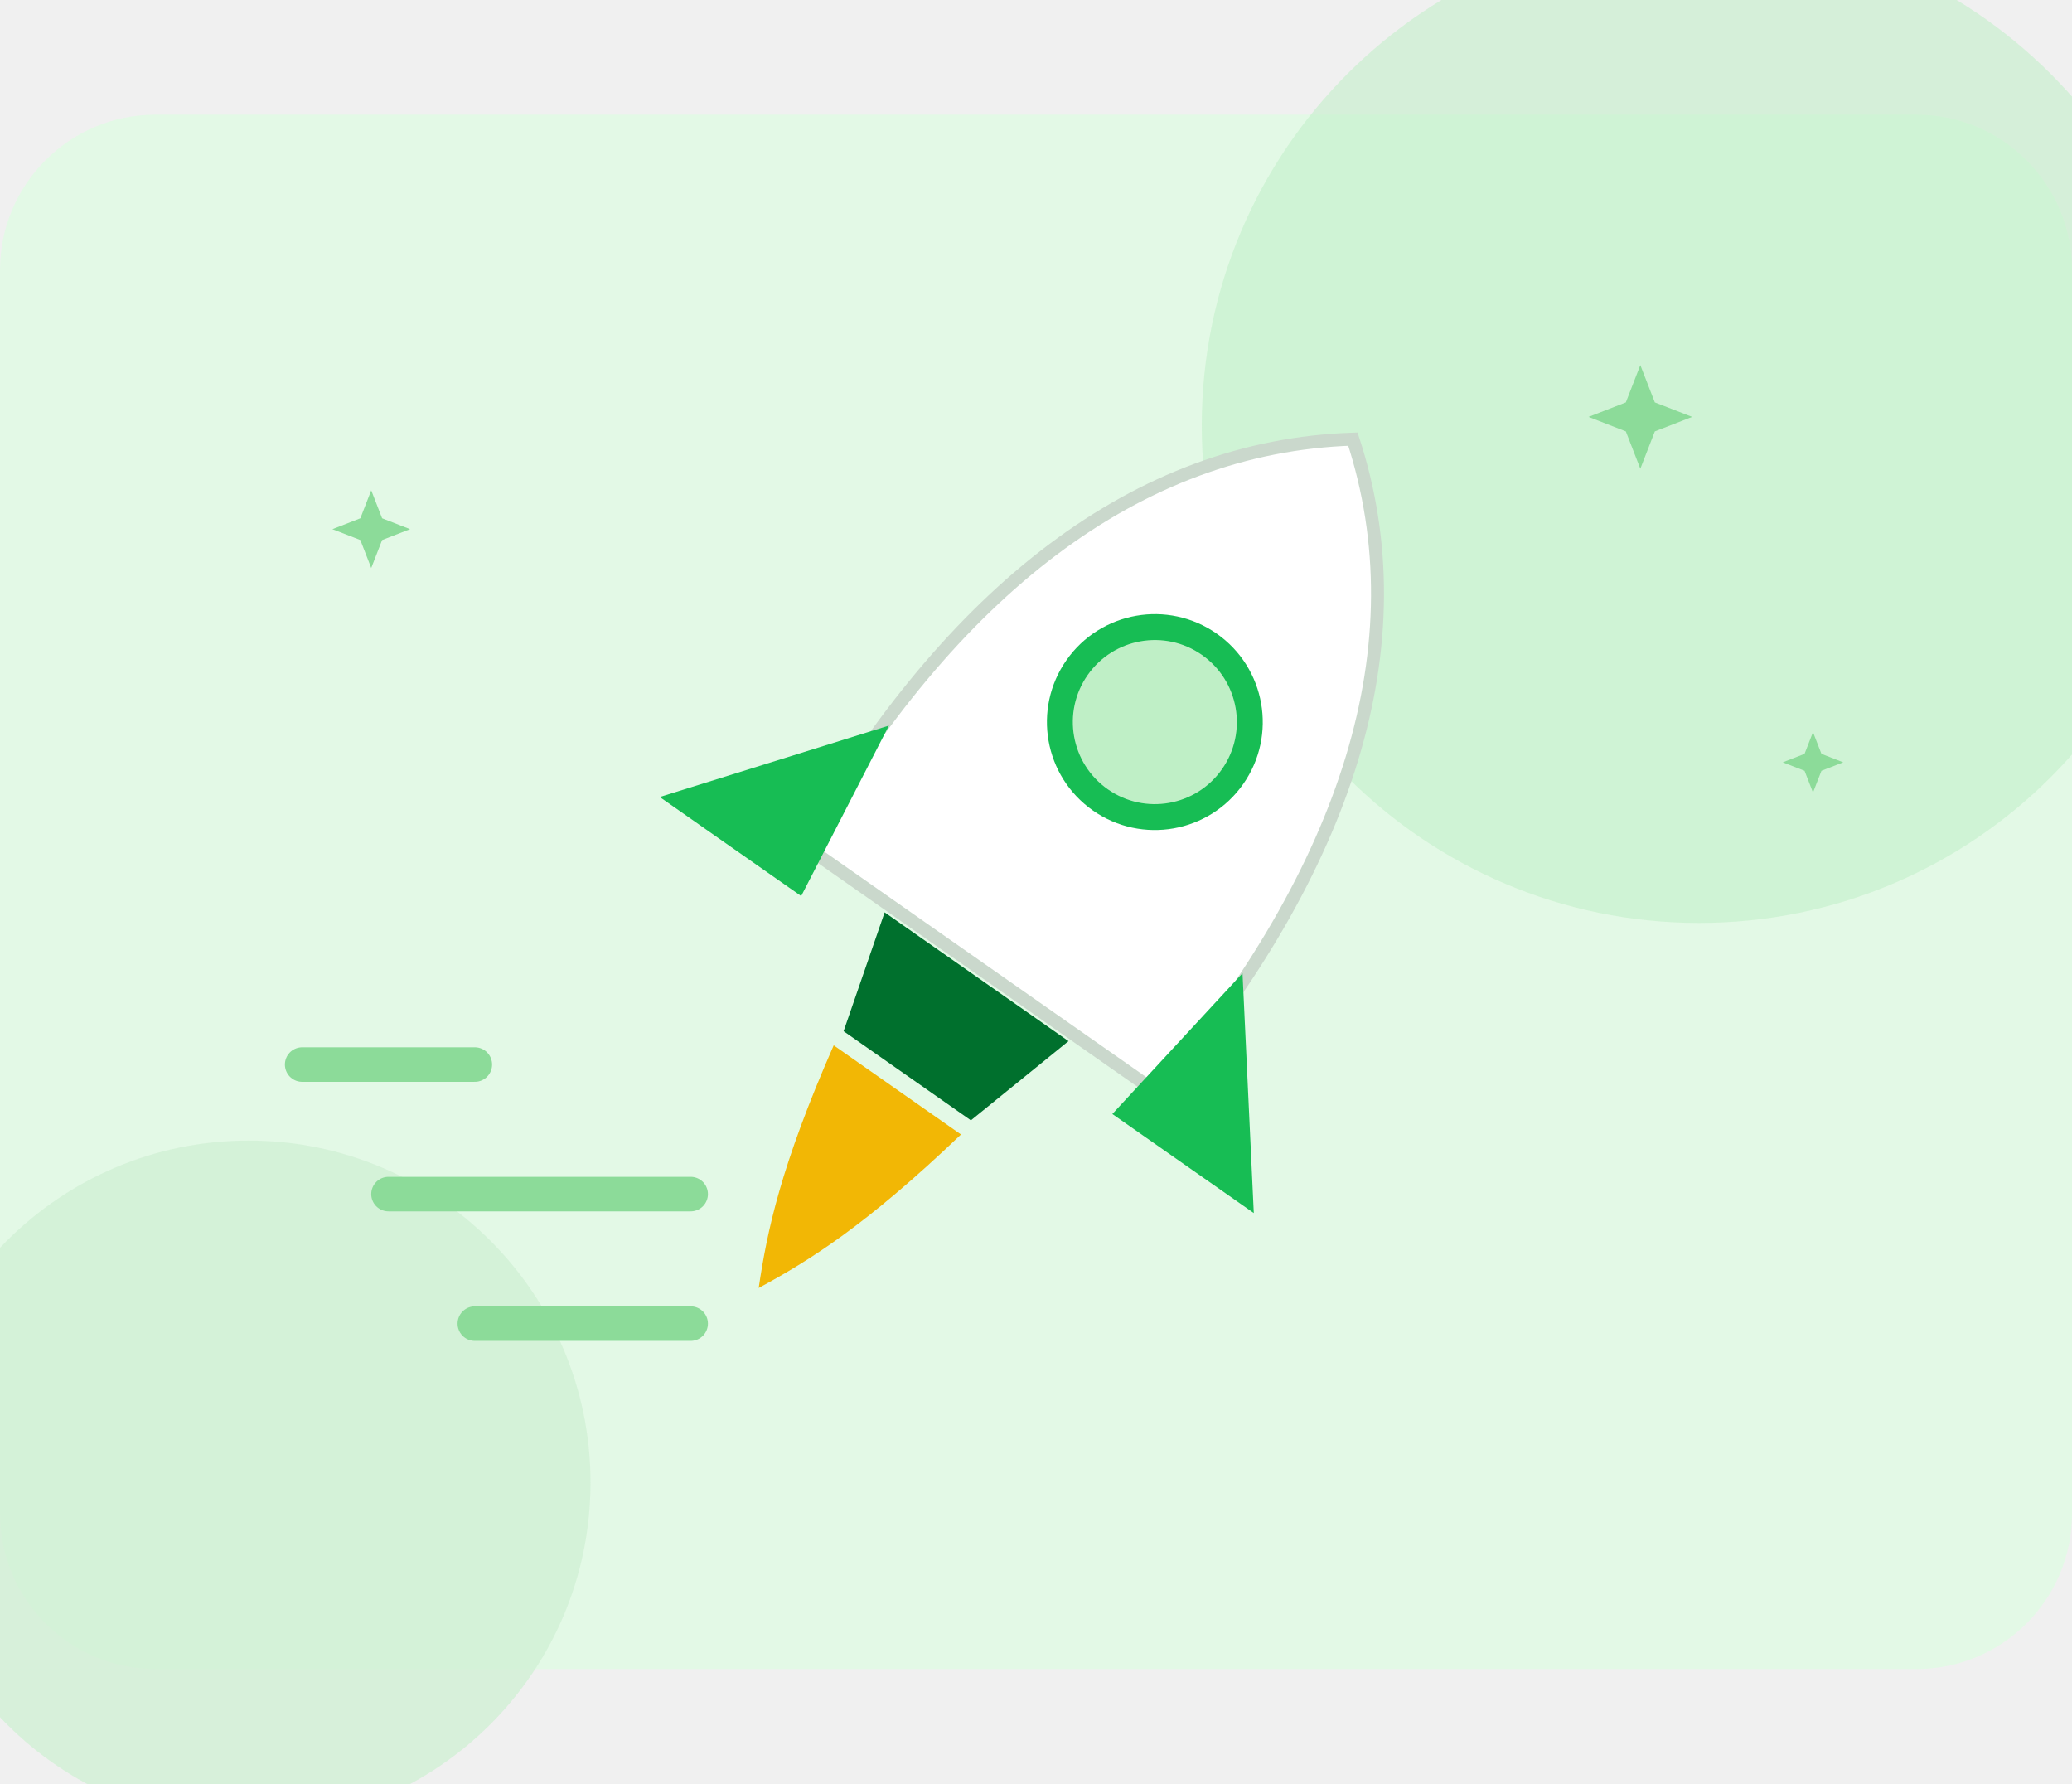
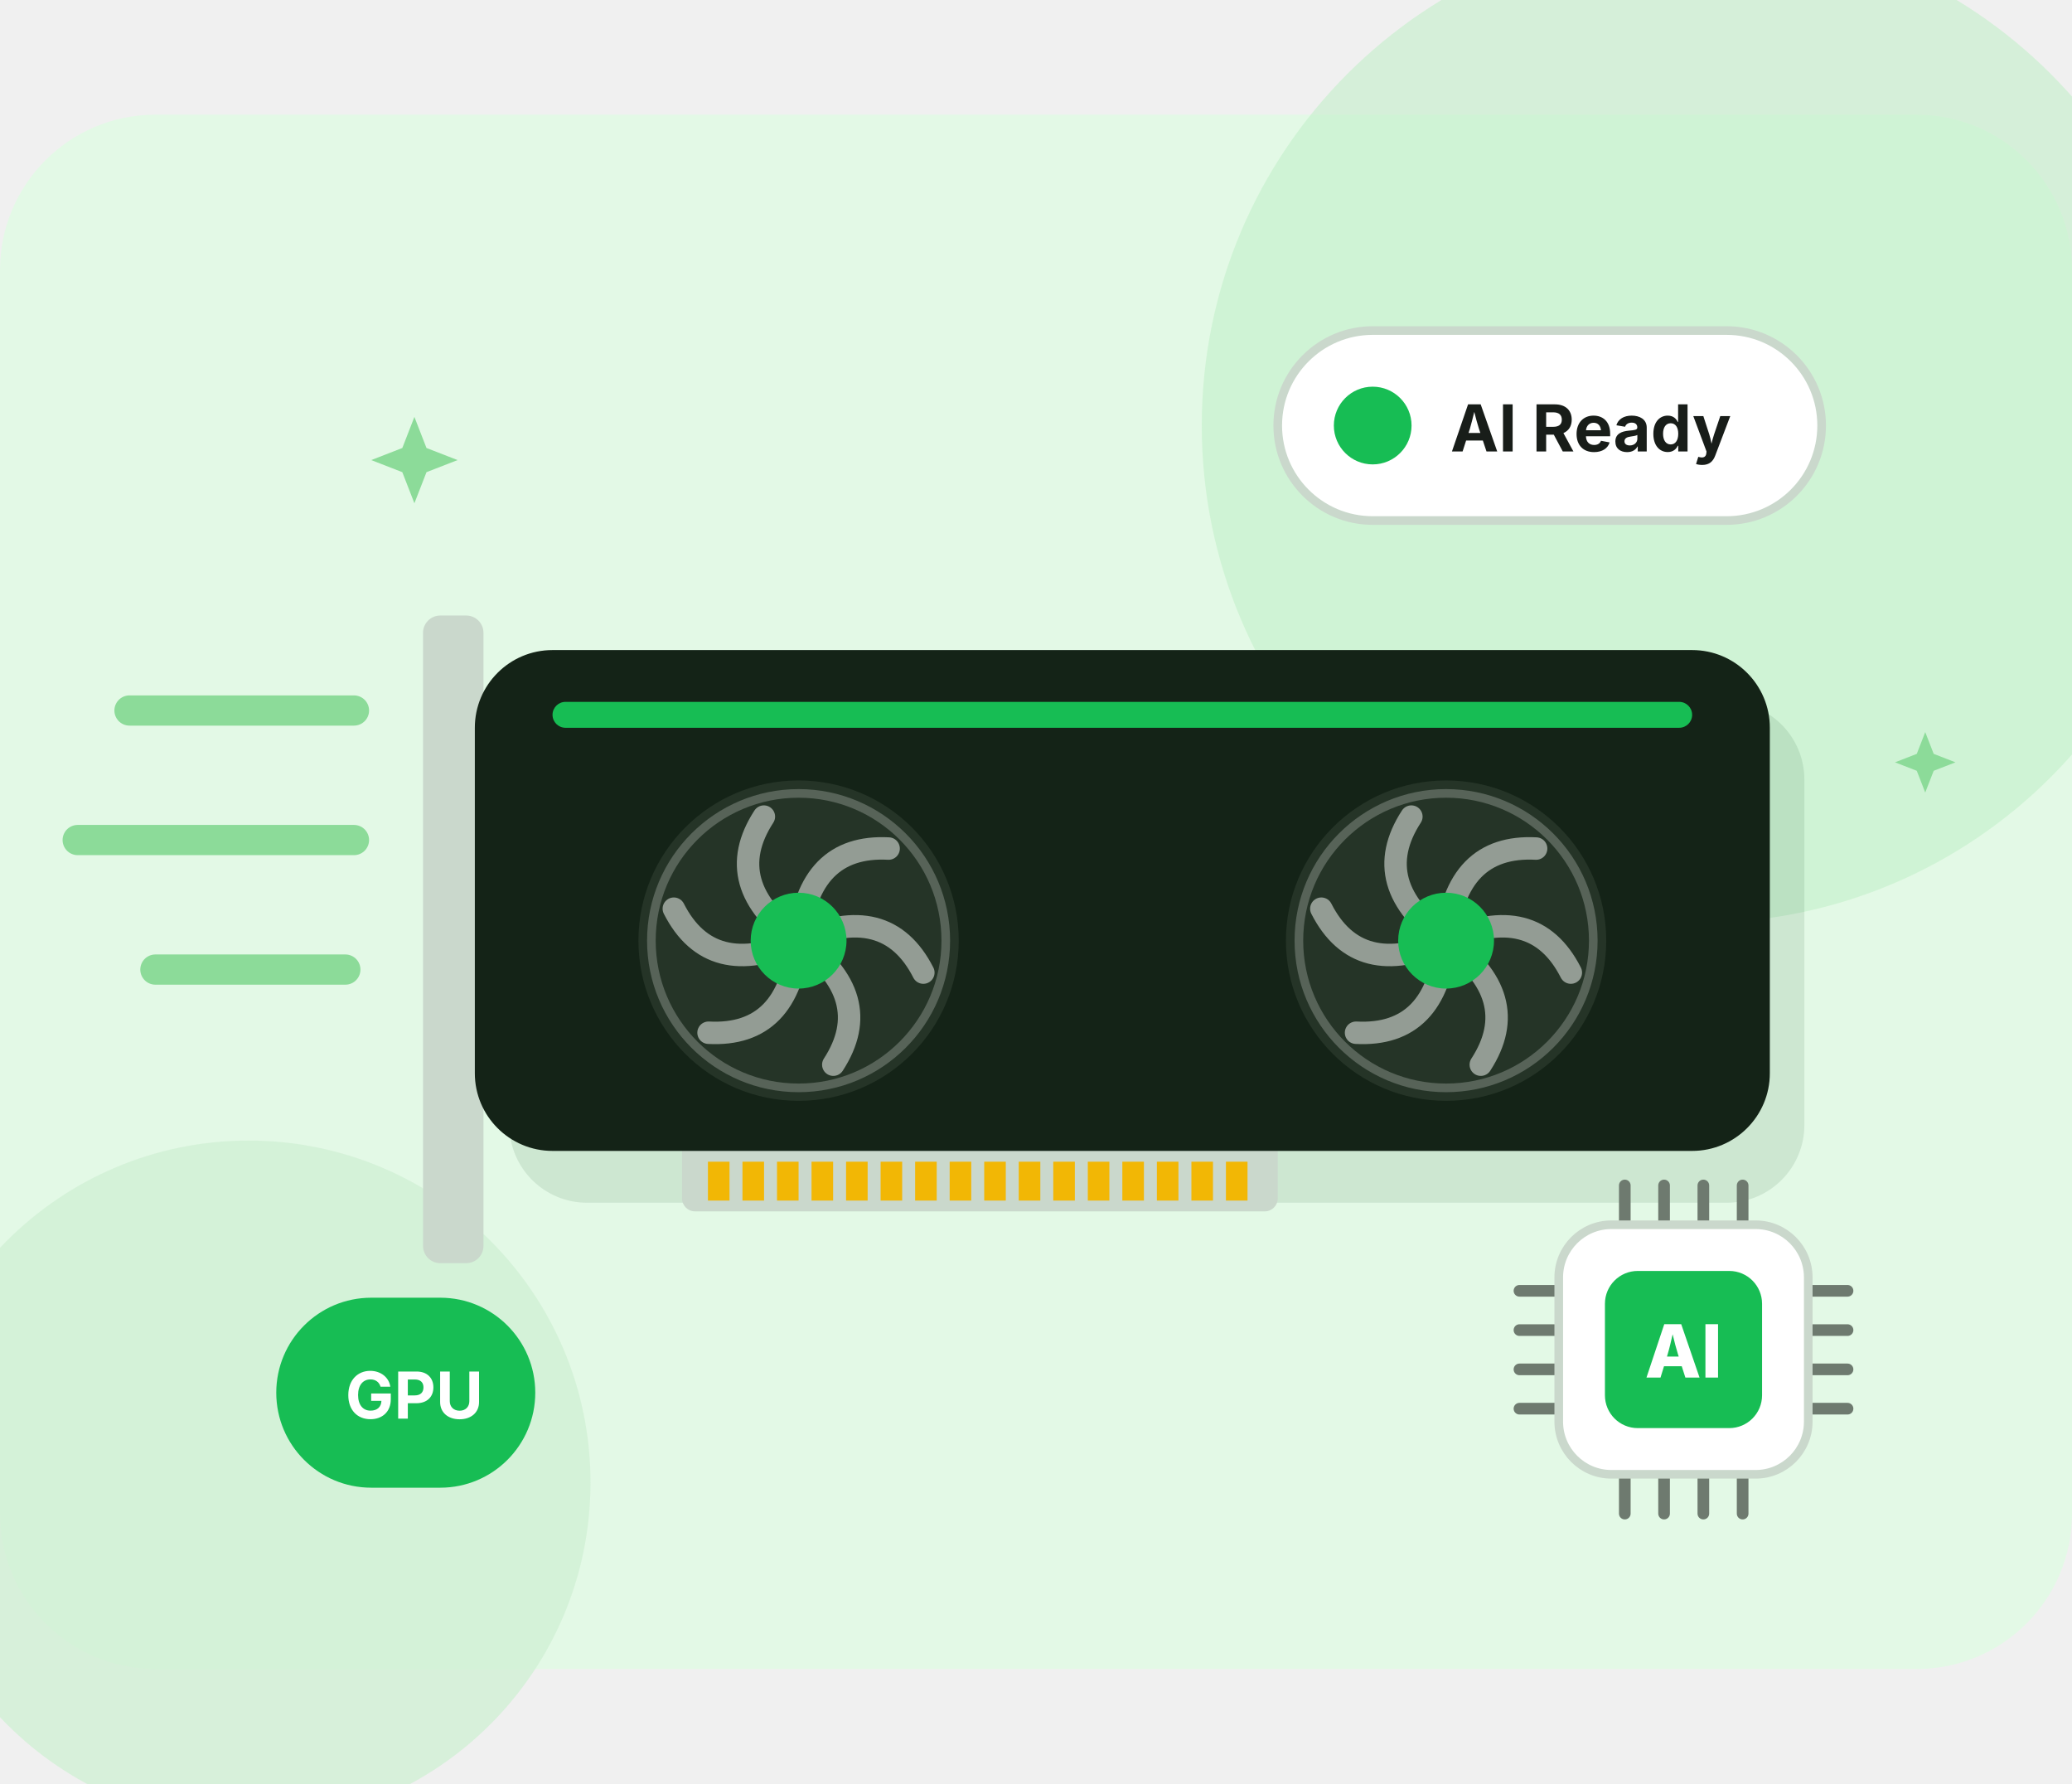
<svg xmlns="http://www.w3.org/2000/svg" width="488" height="420" viewBox="0 0 480 360" preserveAspectRatio="xMidYMid meet" role="img" aria-hidden="true">
  <rect x="0" y="0" width="480" height="360" rx="36" fill="#E3F9E6" />
  <circle cx="393.6" cy="72" r="115.2" fill="#BFEFC6" opacity=".55" />
  <circle cx="57.6" cy="316.8" r="79.2" fill="#D1F0D5" opacity=".8" />
-   <g transform="rotate(35 240 180)">
-     <path d="M240 52c40 30 56 82 50 150h-100c-6-68 10-120 50-150z" fill="#FFFFFF" stroke="#CAD8CC" stroke-width="3" />
-     <circle cx="240" cy="132" r="22" fill="#BFEFC6" stroke="#17BD54" stroke-width="6" />
-     <path d="M190 168l-34 44h40zM290 168l34 44h-40z" fill="#17BD54" />
-     <path d="M214 204h52l-8 28h-36z" fill="#00702D" />
-     <path d="M222 236c6 30 12 44 18 56 6-12 12-26 18-56z" fill="#F2B705" />
+   <path d="M30 138h52" stroke="#8CDB99" stroke-width="7" stroke-linecap="round" />
+   <path d="M18 168h64" stroke="#8CDB99" stroke-width="7" stroke-linecap="round" />
+   <path d="M36 198h44" stroke="#8CDB99" stroke-width="7" stroke-linecap="round" />
+   <rect x="118" y="136" width="300" height="116" rx="18" fill="#003A14" opacity=".1" />
+   <rect x="98" y="116" width="14" height="150" rx="4" fill="#CAD8CC" />
+   <rect x="158" y="234" width="138" height="20" rx="3" fill="#CAD8CC" />
+   <path d="M164 247h126" stroke="#F2B705" stroke-width="9" stroke-dasharray="5 3" />
+   <rect x="110" y="124" width="300" height="116" rx="18" fill="#142317" />
+   <rect x="128" y="136" width="264" height="6" rx="3" fill="#17BD54" />
+   <circle cx="185" cy="191.3" r="37.1" fill="#253427" />
+   <circle cx="185" cy="191.3" r="34.1" fill="none" stroke="#ECF2ED" stroke-opacity=".25" stroke-width="2" />
+   <g stroke="#ECF2ED" stroke-opacity=".55" stroke-width="5.2" stroke-linecap="round" fill="none">
+     <path d="M185 191.3q20.4 -9.3 28.9 7.4" transform="rotate(0 185 191.3)" />
+     <path d="M185 191.3q20.4 -9.3 28.9 7.4" transform="rotate(60 185 191.3)" />
+     <path d="M185 191.3q20.4 -9.3 28.9 7.4" transform="rotate(120 185 191.3)" />
+     <path d="M185 191.3q20.4 -9.3 28.9 7.4" transform="rotate(180 185 191.3)" />
+     <path d="M185 191.3q20.4 -9.3 28.9 7.4" transform="rotate(240 185 191.3)" />
+     <path d="M185 191.3q20.4 -9.3 28.9 7.4" transform="rotate(300 185 191.3)" />
  </g>
-   <path d="M90 250h70" stroke="#8CDB99" stroke-width="8" stroke-linecap="round" />
-   <path d="M110 280h50" stroke="#8CDB99" stroke-width="8" stroke-linecap="round" />
-   <path d="M70 220h40" stroke="#8CDB99" stroke-width="8" stroke-linecap="round" />
-   <path d="M380 58 L383.36 66.64 L392 70 L383.36 73.36 L380 82 L376.64 73.36 L368 70 L376.64 66.64Z" fill="#8CDB99" />
-   <path d="M420 143 L421.96 148.04 L427 150 L421.96 151.96 L420 157 L418.04 151.96 L413 150 L418.04 148.04Z" fill="#8CDB99" />
-   <path d="M86 87 L88.52 93.48 L95 96 L88.52 98.52 L86 105 L83.48 98.52 L77 96 L83.48 93.48Z" fill="#8CDB99" />
+   <circle cx="185" cy="191.3" r="11.1" fill="#17BD54" />
+   <circle cx="335" cy="191.3" r="37.1" fill="#253427" />
+   <circle cx="335" cy="191.3" r="34.1" fill="none" stroke="#ECF2ED" stroke-opacity=".25" stroke-width="2" />
+   <g stroke="#ECF2ED" stroke-opacity=".55" stroke-width="5.2" stroke-linecap="round" fill="none">
+     <path d="M335 191.3q20.4 -9.3 28.9 7.4" transform="rotate(0 335 191.3)" />
+     <path d="M335 191.3q20.4 -9.3 28.9 7.4" transform="rotate(60 335 191.3)" />
+     <path d="M335 191.3q20.4 -9.3 28.9 7.4" transform="rotate(120 335 191.3)" />
+     <path d="M335 191.3q20.4 -9.3 28.9 7.4" transform="rotate(180 335 191.3)" />
+     <path d="M335 191.3q20.4 -9.3 28.9 7.4" transform="rotate(240 335 191.3)" />
+     <path d="M335 191.3q20.4 -9.3 28.9 7.4" transform="rotate(300 335 191.3)" />
+   </g>
+   <circle cx="335" cy="191.3" r="11.1" fill="#17BD54" />
+   <g transform="translate(296 50)">
+     <rect width="126" height="44" rx="22" fill="#FFFFFF" stroke="#CAD8CC" stroke-width="2" />
+     <circle cx="22" cy="22" r="9" fill="#17BD54" />
+     <text x="40" y="28" font-family="Inter,Arial,sans-serif" font-size="15" font-weight="700" fill="#181D19">AI Ready</text>
+   </g>
+   <g transform="translate(64 274)">
+     <rect width="60" height="44" rx="22" fill="#17BD54" />
+     <text x="16" y="28" font-family="Inter,Arial,sans-serif" font-size="15" font-weight="700" fill="#FFFFFF">GPU</text>
+   </g>
+   <g transform="translate(352 248)">
+     <path d="M24.4 0v9.1M24.4 66.9v9.1M0 24.4h9.1M66.9 24.4h9.1M33.5 0v9.1M33.5 66.9v9.1M0 33.5h9.1M66.9 33.5h9.1M42.6 0v9.1M42.6 66.9v9.1M0 42.6h9.1M66.9 42.6h9.1M51.7 0v9.1M51.7 66.9v9.1M0 51.7h9.1M66.9 51.7h9.1" stroke="#6E7A6F" stroke-width="2.7" stroke-linecap="round" />
+     <rect x="9.1" y="9.1" width="57.8" height="57.8" rx="12.2" fill="#FFFFFF" stroke="#CAD8CC" stroke-width="2" />
+     <rect x="19.8" y="19.8" width="36.4" height="36.4" rx="7.6" fill="#17BD54" />
+     <text x="38" y="44.5" text-anchor="middle" font-family="Inter,Arial,sans-serif" font-size="17" font-weight="800" fill="#FFFFFF">AI</text>
+   </g>
+   <path d="M96 70 L98.8 77.2 L106 80 L98.8 82.8 L96 90 L93.2 82.8 L86 80 L93.2 77.2Z" fill="#8CDB99" />
+   <path d="M446 143 L447.96 148.04 L453 150 L447.96 151.96 L446 157 L444.04 151.96 L439 150 L444.04 148.04Z" fill="#8CDB99" />
</svg>
